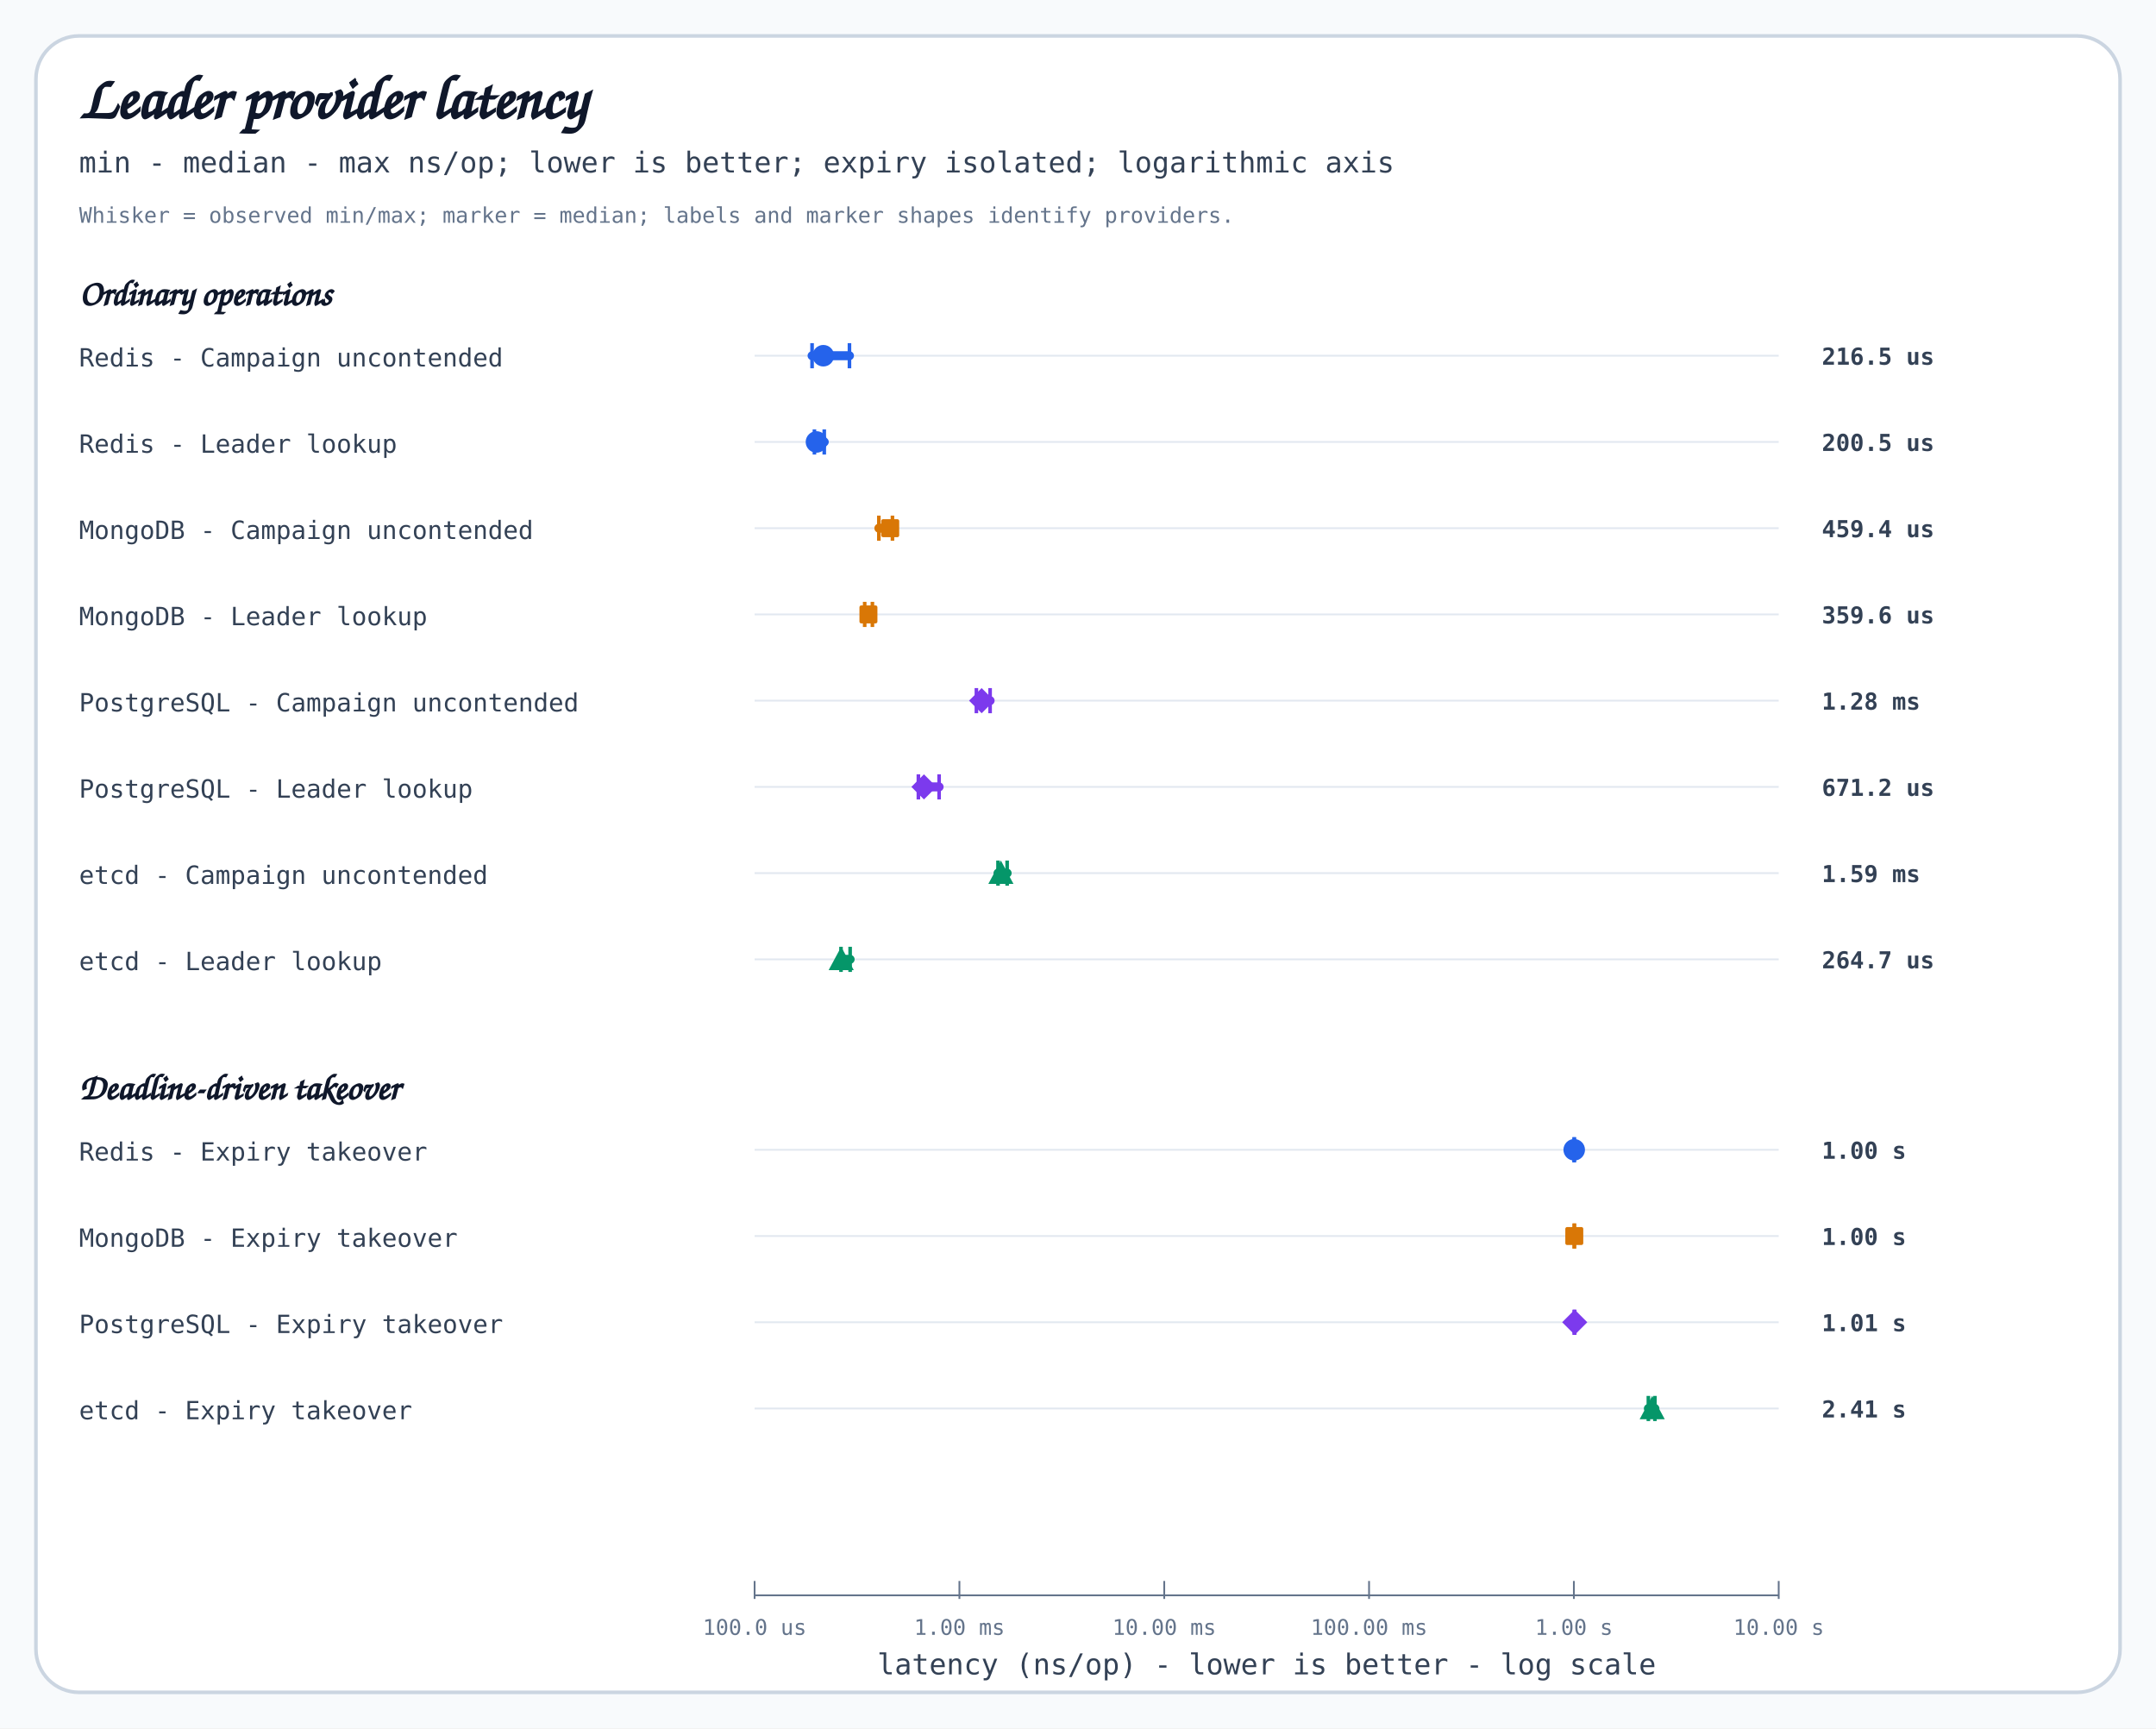
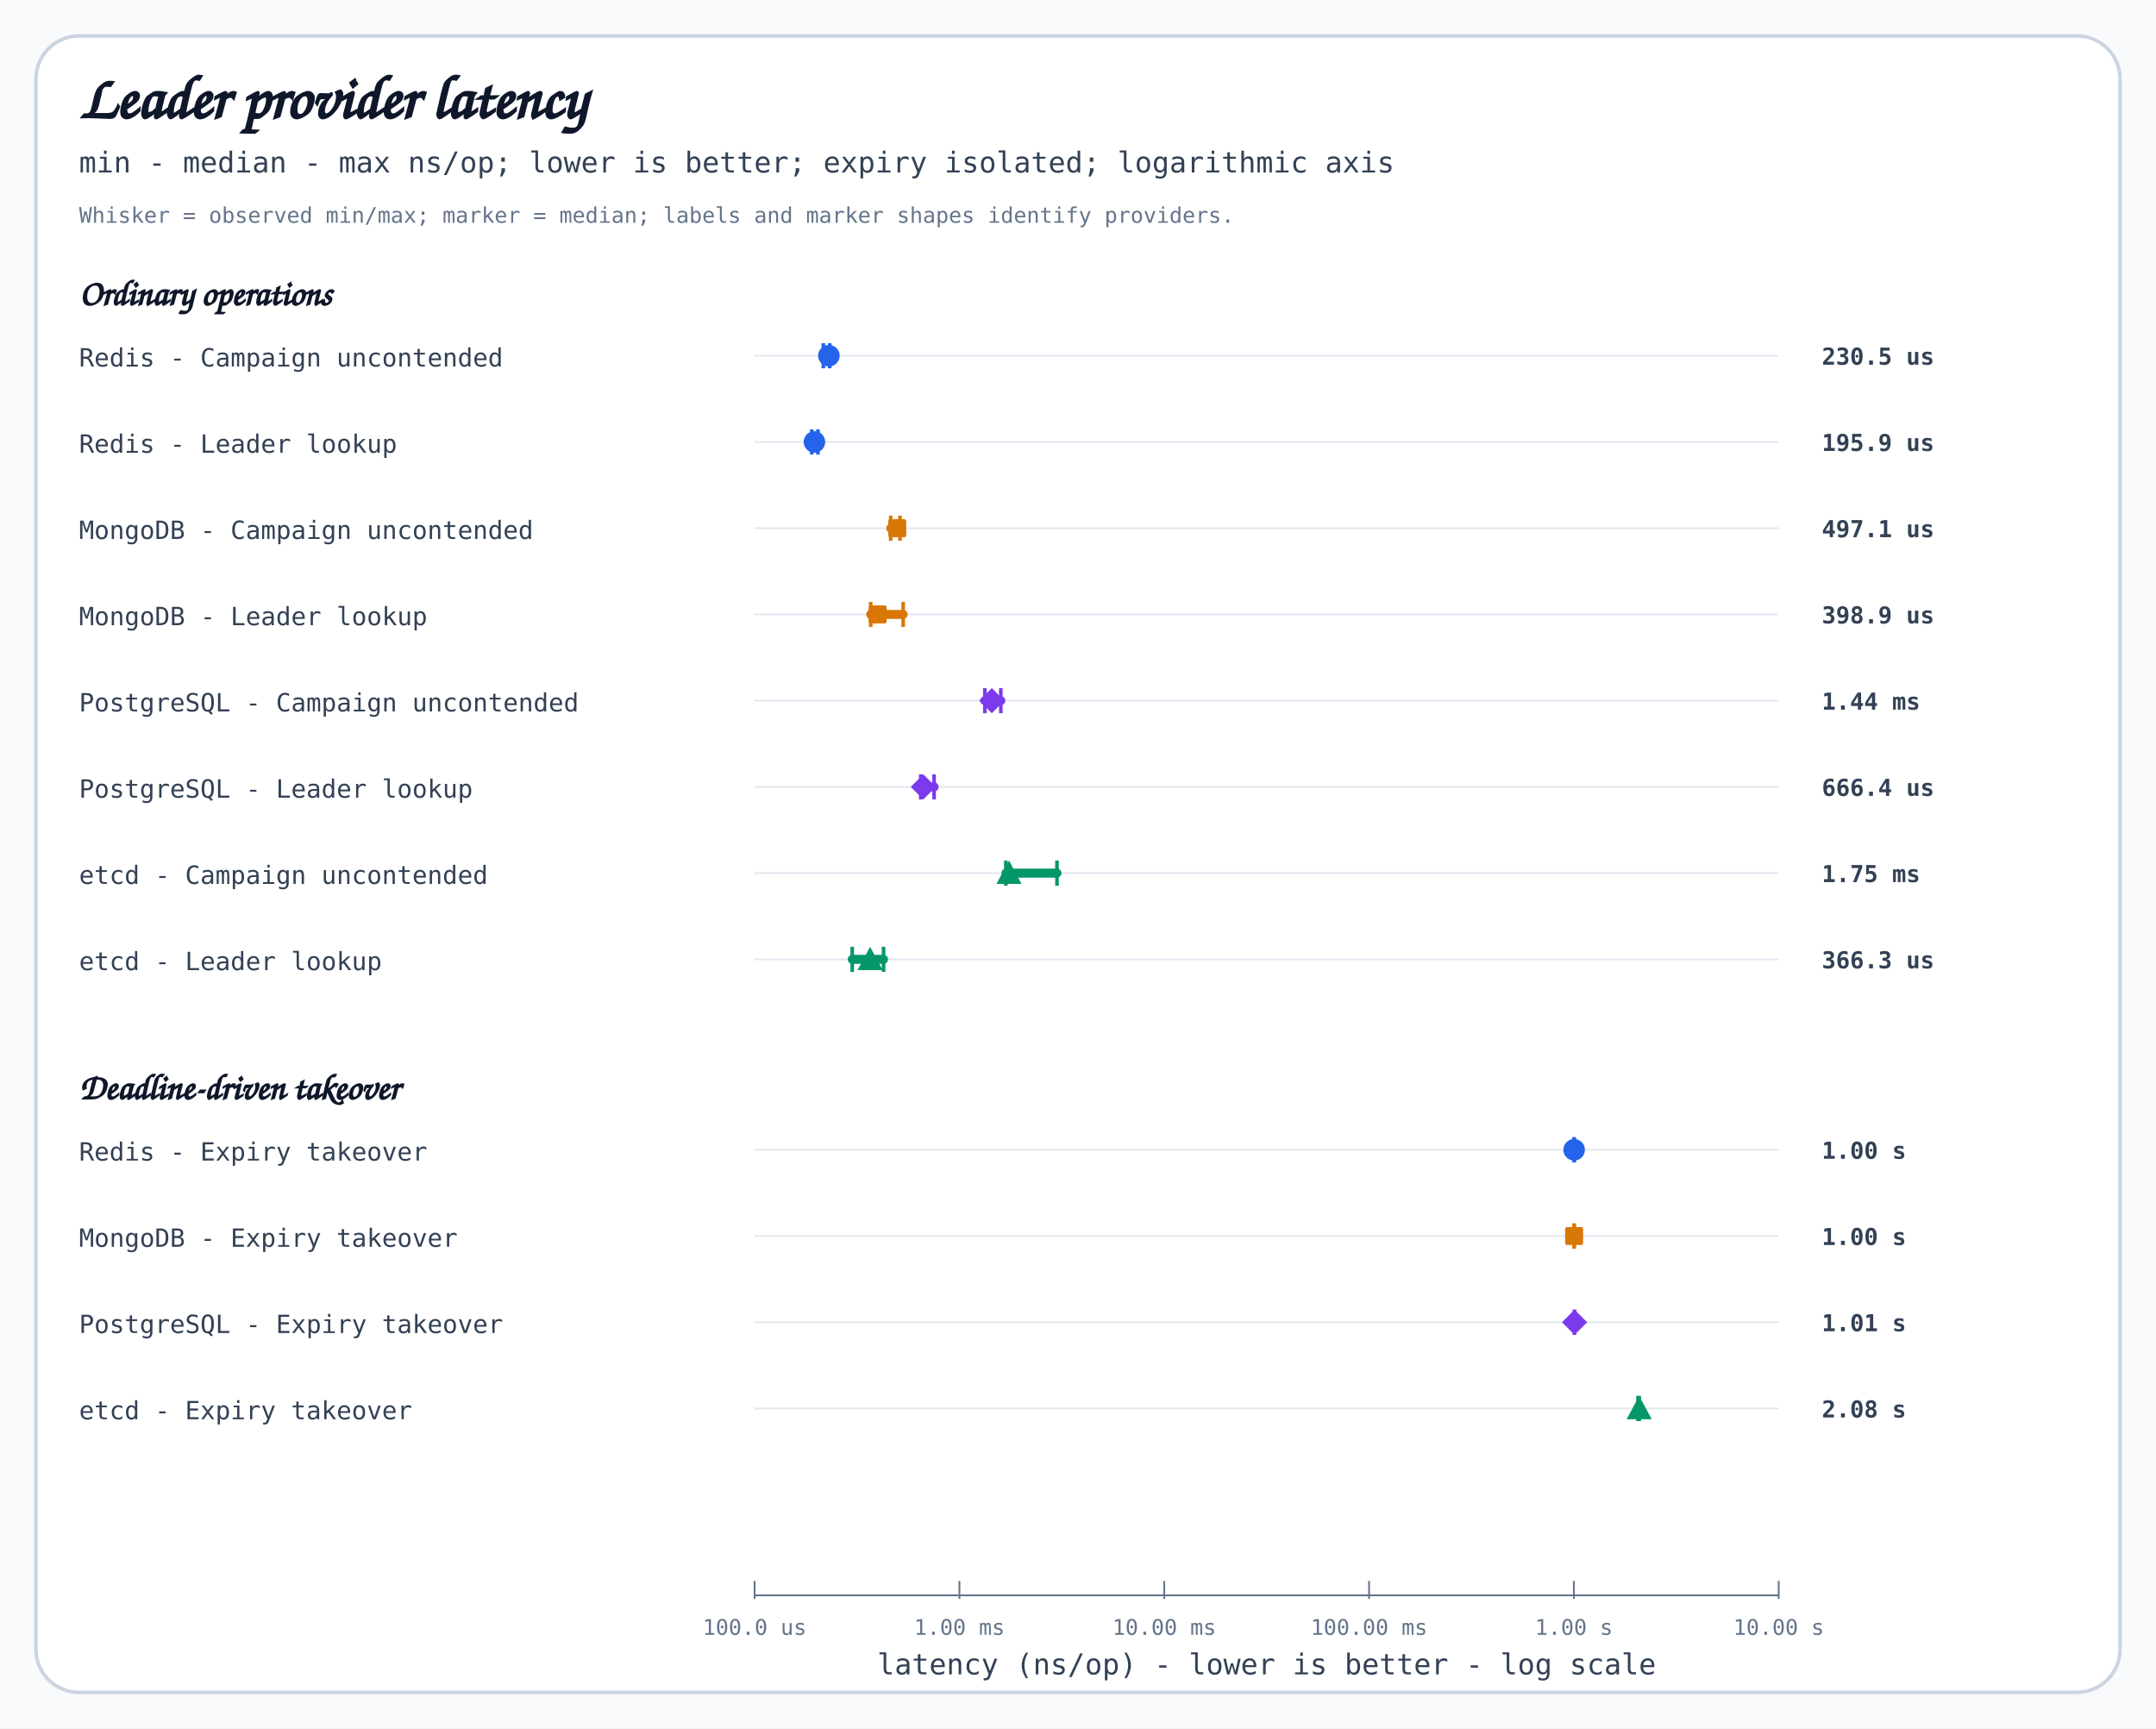
<svg xmlns="http://www.w3.org/2000/svg" width="1200" height="962" viewBox="0 0 1200 962">
  <defs>
    <style>
    .title{font-family:'Architects Daughter','Comic Sans MS',cursive;font-size:34px;font-weight:700;fill:#0F172A}
    .mono{font-family:'Comic Mono','SFMono-Regular',Consolas,monospace;fill:#334155}
    .subtitle{font-size:16px}.panel{font-size:20px;font-weight:700}.label{font-size:14px}.value{font-size:13px;font-weight:700}.axis{font-size:12px;fill:#64748B}
  </style>
  </defs>
  <rect width="1200" height="962" fill="#F8FAFC" />
  <rect x="20" y="20" width="1160" height="922" rx="24" fill="#FFFFFF" stroke="#CBD5E1" stroke-width="2" />
  <text x="44" y="66" class="title">Leader provider latency</text>
  <text x="44" y="96" class="mono subtitle">min - median - max ns/op; lower is better; expiry isolated; logarithmic axis</text>
  <text x="44" y="124" class="mono axis">Whisker = observed min/max; marker = median; labels and marker shapes identify providers.</text>
  <text x="44" y="170" class="title panel">Ordinary operations</text>
  <text x="44" y="204" class="mono label">Redis - Campaign uncontended</text>
  <line x1="420" y1="198" x2="990" y2="198" stroke="#E2E8F0" />
-   <line x1="451.99" y1="198" x2="472.796" y2="198" stroke="#2563EB" stroke-width="5" stroke-linecap="round" />
-   <line x1="451.99" y1="191" x2="451.99" y2="205" stroke="#2563EB" stroke-width="2" />
-   <line x1="472.796" y1="191" x2="472.796" y2="205" stroke="#2563EB" stroke-width="2" />
-   <circle cx="458.251" cy="198" r="6" fill="#2563EB" />
-   <text x="1014" y="203" class="mono value">216.5 us</text>
+   <line x1="458.262" y1="198" x2="461.841" y2="198" stroke="#2563EB" stroke-width="5" stroke-linecap="round" />
+   <line x1="458.262" y1="191" x2="458.262" y2="205" stroke="#2563EB" stroke-width="2" />
+   <line x1="461.841" y1="191" x2="461.841" y2="205" stroke="#2563EB" stroke-width="2" />
+   <circle cx="461.353" cy="198" r="6" fill="#2563EB" />
+   <text x="1014" y="203" class="mono value">230.5 us</text>
  <text x="44" y="252" class="mono label">Redis - Leader lookup</text>
  <line x1="420" y1="246" x2="990" y2="246" stroke="#E2E8F0" />
-   <line x1="453.306" y1="246" x2="458.77" y2="246" stroke="#2563EB" stroke-width="5" stroke-linecap="round" />
-   <line x1="453.306" y1="239" x2="453.306" y2="253" stroke="#2563EB" stroke-width="2" />
-   <line x1="458.77" y1="239" x2="458.77" y2="253" stroke="#2563EB" stroke-width="2" />
-   <circle cx="454.431" cy="246" r="6" fill="#2563EB" />
-   <text x="1014" y="251" class="mono value">200.5 us</text>
+   <line x1="451.828" y1="246" x2="455.262" y2="246" stroke="#2563EB" stroke-width="5" stroke-linecap="round" />
+   <line x1="451.828" y1="239" x2="451.828" y2="253" stroke="#2563EB" stroke-width="2" />
+   <line x1="455.262" y1="239" x2="455.262" y2="253" stroke="#2563EB" stroke-width="2" />
+   <circle cx="453.302" cy="246" r="6" fill="#2563EB" />
+   <text x="1014" y="251" class="mono value">195.9 us</text>
  <text x="44" y="300" class="mono label">MongoDB - Campaign uncontended</text>
  <line x1="420" y1="294" x2="990" y2="294" stroke="#E2E8F0" />
-   <line x1="489.153" y1="294" x2="496.729" y2="294" stroke="#D97706" stroke-width="5" stroke-linecap="round" />
-   <line x1="489.153" y1="287" x2="489.153" y2="301" stroke="#D97706" stroke-width="2" />
-   <line x1="496.729" y1="287" x2="496.729" y2="301" stroke="#D97706" stroke-width="2" />
-   <rect x="490.489" y="289" width="10" height="10" rx="1" fill="#D97706" />
-   <text x="1014" y="299" class="mono value">459.4 us</text>
+   <line x1="495.758" y1="294" x2="500.923" y2="294" stroke="#D97706" stroke-width="5" stroke-linecap="round" />
+   <line x1="495.758" y1="287" x2="495.758" y2="301" stroke="#D97706" stroke-width="2" />
+   <line x1="500.923" y1="287" x2="500.923" y2="301" stroke="#D97706" stroke-width="2" />
+   <rect x="494.396" y="289" width="10" height="10" rx="1" fill="#D97706" />
+   <text x="1014" y="299" class="mono value">497.1 us</text>
  <text x="44" y="348" class="mono label">MongoDB - Leader lookup</text>
  <line x1="420" y1="342" x2="990" y2="342" stroke="#E2E8F0" />
-   <line x1="481.271" y1="342" x2="485.566" y2="342" stroke="#D97706" stroke-width="5" stroke-linecap="round" />
-   <line x1="481.271" y1="335" x2="481.271" y2="349" stroke="#D97706" stroke-width="2" />
-   <line x1="485.566" y1="335" x2="485.566" y2="349" stroke="#D97706" stroke-width="2" />
-   <rect x="478.358" y="337" width="10" height="10" rx="1" fill="#D97706" />
-   <text x="1014" y="347" class="mono value">359.6 us</text>
+   <line x1="484.625" y1="342" x2="502.694" y2="342" stroke="#D97706" stroke-width="5" stroke-linecap="round" />
+   <line x1="484.625" y1="335" x2="484.625" y2="349" stroke="#D97706" stroke-width="2" />
+   <line x1="502.694" y1="335" x2="502.694" y2="349" stroke="#D97706" stroke-width="2" />
+   <rect x="483.494" y="337" width="10" height="10" rx="1" fill="#D97706" />
+   <text x="1014" y="347" class="mono value">398.9 us</text>
  <text x="44" y="396" class="mono label">PostgreSQL - Campaign uncontended</text>
  <line x1="420" y1="390" x2="990" y2="390" stroke="#E2E8F0" />
-   <line x1="543.444" y1="390" x2="551.083" y2="390" stroke="#7C3AED" stroke-width="5" stroke-linecap="round" />
-   <line x1="543.444" y1="383" x2="543.444" y2="397" stroke="#7C3AED" stroke-width="2" />
-   <line x1="551.083" y1="383" x2="551.083" y2="397" stroke="#7C3AED" stroke-width="2" />
-   <path d="M 546.362 383 L 553.362 390 L 546.362 397 L 539.362 390 Z" fill="#7C3AED" />
-   <text x="1014" y="395" class="mono value">1.28 ms</text>
+   <line x1="548.155" y1="390" x2="557.048" y2="390" stroke="#7C3AED" stroke-width="5" stroke-linecap="round" />
+   <line x1="548.155" y1="383" x2="548.155" y2="397" stroke="#7C3AED" stroke-width="2" />
+   <line x1="557.048" y1="383" x2="557.048" y2="397" stroke="#7C3AED" stroke-width="2" />
+   <path d="M 552.009 383 L 559.009 390 L 552.009 397 L 545.009 390 Z" fill="#7C3AED" />
+   <text x="1014" y="395" class="mono value">1.44 ms</text>
  <text x="44" y="444" class="mono label">PostgreSQL - Leader lookup</text>
  <line x1="420" y1="438" x2="990" y2="438" stroke="#E2E8F0" />
-   <line x1="511.156" y1="438" x2="522.697" y2="438" stroke="#7C3AED" stroke-width="5" stroke-linecap="round" />
-   <line x1="511.156" y1="431" x2="511.156" y2="445" stroke="#7C3AED" stroke-width="2" />
-   <line x1="522.697" y1="431" x2="522.697" y2="445" stroke="#7C3AED" stroke-width="2" />
-   <path d="M 514.259 431 L 521.259 438 L 514.259 445 L 507.259 438 Z" fill="#7C3AED" />
-   <text x="1014" y="443" class="mono value">671.2 us</text>
+   <line x1="512.459" y1="438" x2="519.912" y2="438" stroke="#7C3AED" stroke-width="5" stroke-linecap="round" />
+   <line x1="512.459" y1="431" x2="512.459" y2="445" stroke="#7C3AED" stroke-width="2" />
+   <line x1="519.912" y1="431" x2="519.912" y2="445" stroke="#7C3AED" stroke-width="2" />
+   <path d="M 513.907 431 L 520.907 438 L 513.907 445 L 506.907 438 Z" fill="#7C3AED" />
+   <text x="1014" y="443" class="mono value">666.4 us</text>
  <text x="44" y="492" class="mono label">etcd - Campaign uncontended</text>
  <line x1="420" y1="486" x2="990" y2="486" stroke="#E2E8F0" />
-   <line x1="555.474" y1="486" x2="560.562" y2="486" stroke="#059669" stroke-width="5" stroke-linecap="round" />
-   <line x1="555.474" y1="479" x2="555.474" y2="493" stroke="#059669" stroke-width="2" />
-   <line x1="560.562" y1="479" x2="560.562" y2="493" stroke="#059669" stroke-width="2" />
-   <path d="M 557.088 479 L 564.088 492 L 550.088 492 Z" fill="#059669" />
-   <text x="1014" y="491" class="mono value">1.59 ms</text>
+   <line x1="559.85" y1="486" x2="588.307" y2="486" stroke="#059669" stroke-width="5" stroke-linecap="round" />
+   <line x1="559.85" y1="479" x2="559.85" y2="493" stroke="#059669" stroke-width="2" />
+   <line x1="588.307" y1="479" x2="588.307" y2="493" stroke="#059669" stroke-width="2" />
+   <path d="M 561.596 479 L 568.596 492 L 554.596 492 Z" fill="#059669" />
+   <text x="1014" y="491" class="mono value">1.75 ms</text>
  <text x="44" y="540" class="mono label">etcd - Leader lookup</text>
  <line x1="420" y1="534" x2="990" y2="534" stroke="#E2E8F0" />
-   <line x1="468.088" y1="534" x2="473.172" y2="534" stroke="#059669" stroke-width="5" stroke-linecap="round" />
-   <line x1="468.088" y1="527" x2="468.088" y2="541" stroke="#059669" stroke-width="2" />
-   <line x1="473.172" y1="527" x2="473.172" y2="541" stroke="#059669" stroke-width="2" />
-   <path d="M 468.2 527 L 475.2 540 L 461.2 540 Z" fill="#059669" />
-   <text x="1014" y="539" class="mono value">264.7 us</text>
+   <line x1="474.347" y1="534" x2="491.776" y2="534" stroke="#059669" stroke-width="5" stroke-linecap="round" />
+   <line x1="474.347" y1="527" x2="474.347" y2="541" stroke="#059669" stroke-width="2" />
+   <line x1="491.776" y1="527" x2="491.776" y2="541" stroke="#059669" stroke-width="2" />
+   <path d="M 484.282 527 L 491.282 540 L 477.282 540 Z" fill="#059669" />
+   <text x="1014" y="539" class="mono value">366.3 us</text>
  <text x="44" y="612" class="title panel">Deadline-driven takeover</text>
  <text x="44" y="646" class="mono label">Redis - Expiry takeover</text>
  <line x1="420" y1="640" x2="990" y2="640" stroke="#E2E8F0" />
-   <line x1="876.181" y1="640" x2="876.204" y2="640" stroke="#2563EB" stroke-width="5" stroke-linecap="round" />
-   <line x1="876.181" y1="633" x2="876.181" y2="647" stroke="#2563EB" stroke-width="2" />
-   <line x1="876.204" y1="633" x2="876.204" y2="647" stroke="#2563EB" stroke-width="2" />
-   <circle cx="876.187" cy="640" r="6" fill="#2563EB" />
+   <line x1="876.117" y1="640" x2="876.167" y2="640" stroke="#2563EB" stroke-width="5" stroke-linecap="round" />
+   <line x1="876.117" y1="633" x2="876.117" y2="647" stroke="#2563EB" stroke-width="2" />
+   <line x1="876.167" y1="633" x2="876.167" y2="647" stroke="#2563EB" stroke-width="2" />
+   <circle cx="876.144" cy="640" r="6" fill="#2563EB" />
  <text x="1014" y="645" class="mono value">1.00 s</text>
  <text x="44" y="694" class="mono label">MongoDB - Expiry takeover</text>
  <line x1="420" y1="688" x2="990" y2="688" stroke="#E2E8F0" />
-   <line x1="876.211" y1="688" x2="876.292" y2="688" stroke="#D97706" stroke-width="5" stroke-linecap="round" />
-   <line x1="876.211" y1="681" x2="876.211" y2="695" stroke="#D97706" stroke-width="2" />
-   <line x1="876.292" y1="681" x2="876.292" y2="695" stroke="#D97706" stroke-width="2" />
-   <rect x="871.228" y="683" width="10" height="10" rx="1" fill="#D97706" />
+   <line x1="876.129" y1="688" x2="876.182" y2="688" stroke="#D97706" stroke-width="5" stroke-linecap="round" />
+   <line x1="876.129" y1="681" x2="876.129" y2="695" stroke="#D97706" stroke-width="2" />
+   <line x1="876.182" y1="681" x2="876.182" y2="695" stroke="#D97706" stroke-width="2" />
+   <rect x="871.141" y="683" width="10" height="10" rx="1" fill="#D97706" />
  <text x="1014" y="693" class="mono value">1.00 s</text>
  <text x="44" y="742" class="mono label">PostgreSQL - Expiry takeover</text>
  <line x1="420" y1="736" x2="990" y2="736" stroke="#E2E8F0" />
-   <line x1="876.164" y1="736" x2="876.48" y2="736" stroke="#7C3AED" stroke-width="5" stroke-linecap="round" />
-   <line x1="876.164" y1="729" x2="876.164" y2="743" stroke="#7C3AED" stroke-width="2" />
-   <line x1="876.48" y1="729" x2="876.48" y2="743" stroke="#7C3AED" stroke-width="2" />
-   <path d="M 876.472 729 L 883.472 736 L 876.472 743 L 869.472 736 Z" fill="#7C3AED" />
+   <line x1="876.301" y1="736" x2="876.377" y2="736" stroke="#7C3AED" stroke-width="5" stroke-linecap="round" />
+   <line x1="876.301" y1="729" x2="876.301" y2="743" stroke="#7C3AED" stroke-width="2" />
+   <line x1="876.377" y1="729" x2="876.377" y2="743" stroke="#7C3AED" stroke-width="2" />
+   <path d="M 876.375 729 L 883.375 736 L 876.375 743 L 869.375 736 Z" fill="#7C3AED" />
  <text x="1014" y="741" class="mono value">1.01 s</text>
  <text x="44" y="790" class="mono label">etcd - Expiry takeover</text>
  <line x1="420" y1="784" x2="990" y2="784" stroke="#E2E8F0" />
-   <line x1="917.459" y1="784" x2="921.096" y2="784" stroke="#059669" stroke-width="5" stroke-linecap="round" />
-   <line x1="917.459" y1="777" x2="917.459" y2="791" stroke="#059669" stroke-width="2" />
-   <line x1="921.096" y1="777" x2="921.096" y2="791" stroke="#059669" stroke-width="2" />
-   <path d="M 919.589 777 L 926.589 790 L 912.589 790 Z" fill="#059669" />
-   <text x="1014" y="789" class="mono value">2.41 s</text>
+   <line x1="911.69" y1="784" x2="912.381" y2="784" stroke="#059669" stroke-width="5" stroke-linecap="round" />
+   <line x1="911.69" y1="777" x2="911.69" y2="791" stroke="#059669" stroke-width="2" />
+   <line x1="912.381" y1="777" x2="912.381" y2="791" stroke="#059669" stroke-width="2" />
+   <path d="M 912.345 777 L 919.345 790 L 905.345 790 Z" fill="#059669" />
+   <text x="1014" y="789" class="mono value">2.08 s</text>
  <line x1="420" y1="880" x2="420" y2="890" stroke="#64748B" />
  <text x="420" y="910" text-anchor="middle" class="mono axis">100.0 us</text>
  <line x1="534" y1="880" x2="534" y2="890" stroke="#64748B" />
  <text x="534" y="910" text-anchor="middle" class="mono axis">1.00 ms</text>
  <line x1="648" y1="880" x2="648" y2="890" stroke="#64748B" />
  <text x="648" y="910" text-anchor="middle" class="mono axis">10.00 ms</text>
  <line x1="762" y1="880" x2="762" y2="890" stroke="#64748B" />
  <text x="762" y="910" text-anchor="middle" class="mono axis">100.00 ms</text>
  <line x1="876" y1="880" x2="876" y2="890" stroke="#64748B" />
  <text x="876" y="910" text-anchor="middle" class="mono axis">1.00 s</text>
  <line x1="990" y1="880" x2="990" y2="890" stroke="#64748B" />
  <text x="990" y="910" text-anchor="middle" class="mono axis">10.00 s</text>
  <line x1="420" y1="888" x2="990" y2="888" stroke="#64748B" />
  <text x="705" y="932" text-anchor="middle" class="mono subtitle">latency (ns/op) - lower is better - log scale</text>
</svg>
